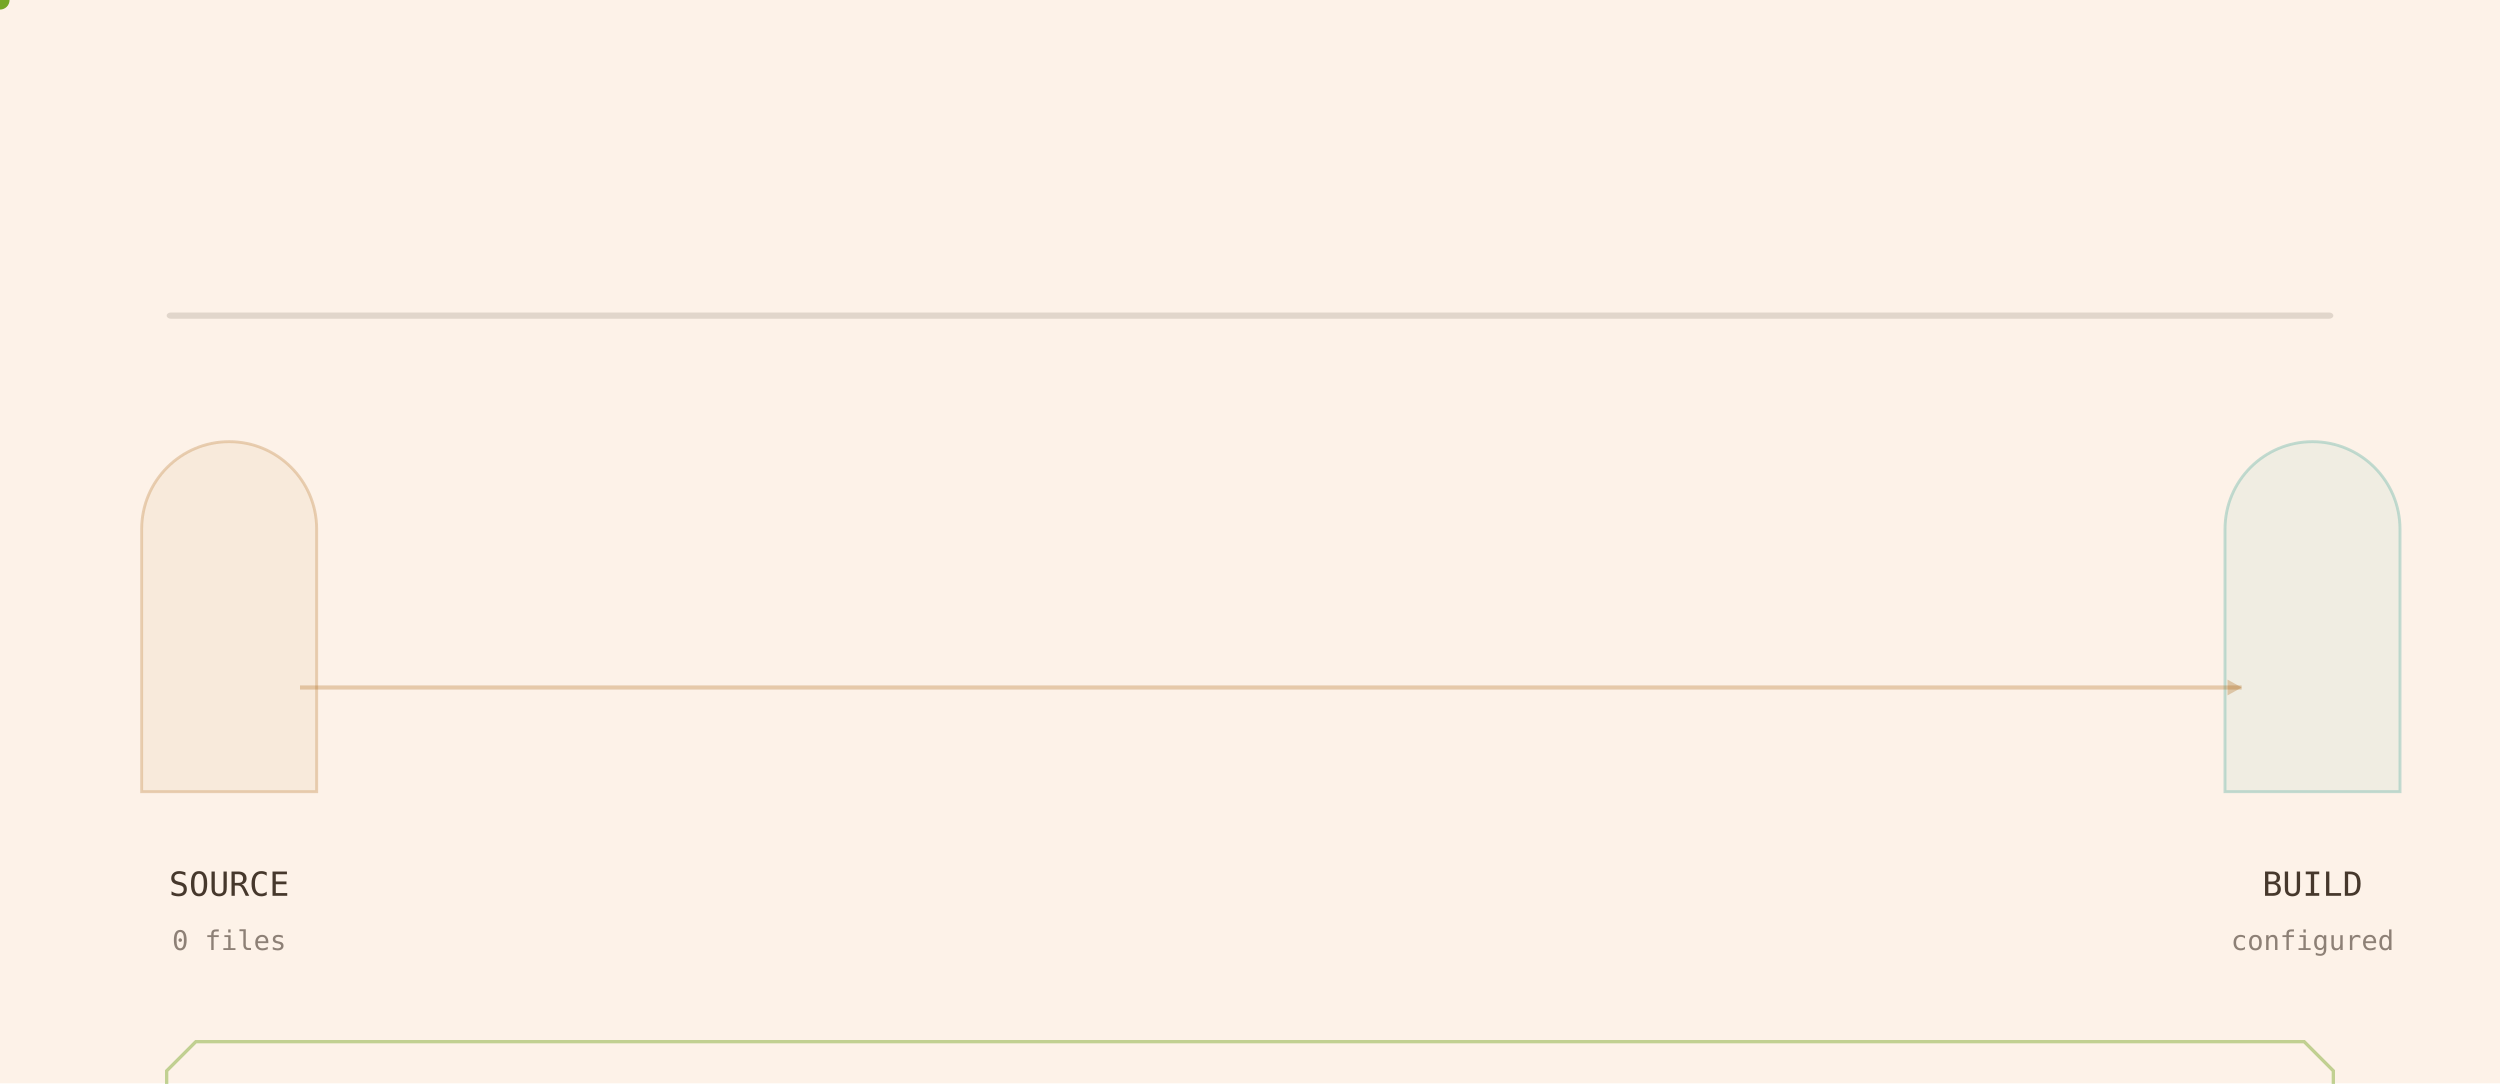
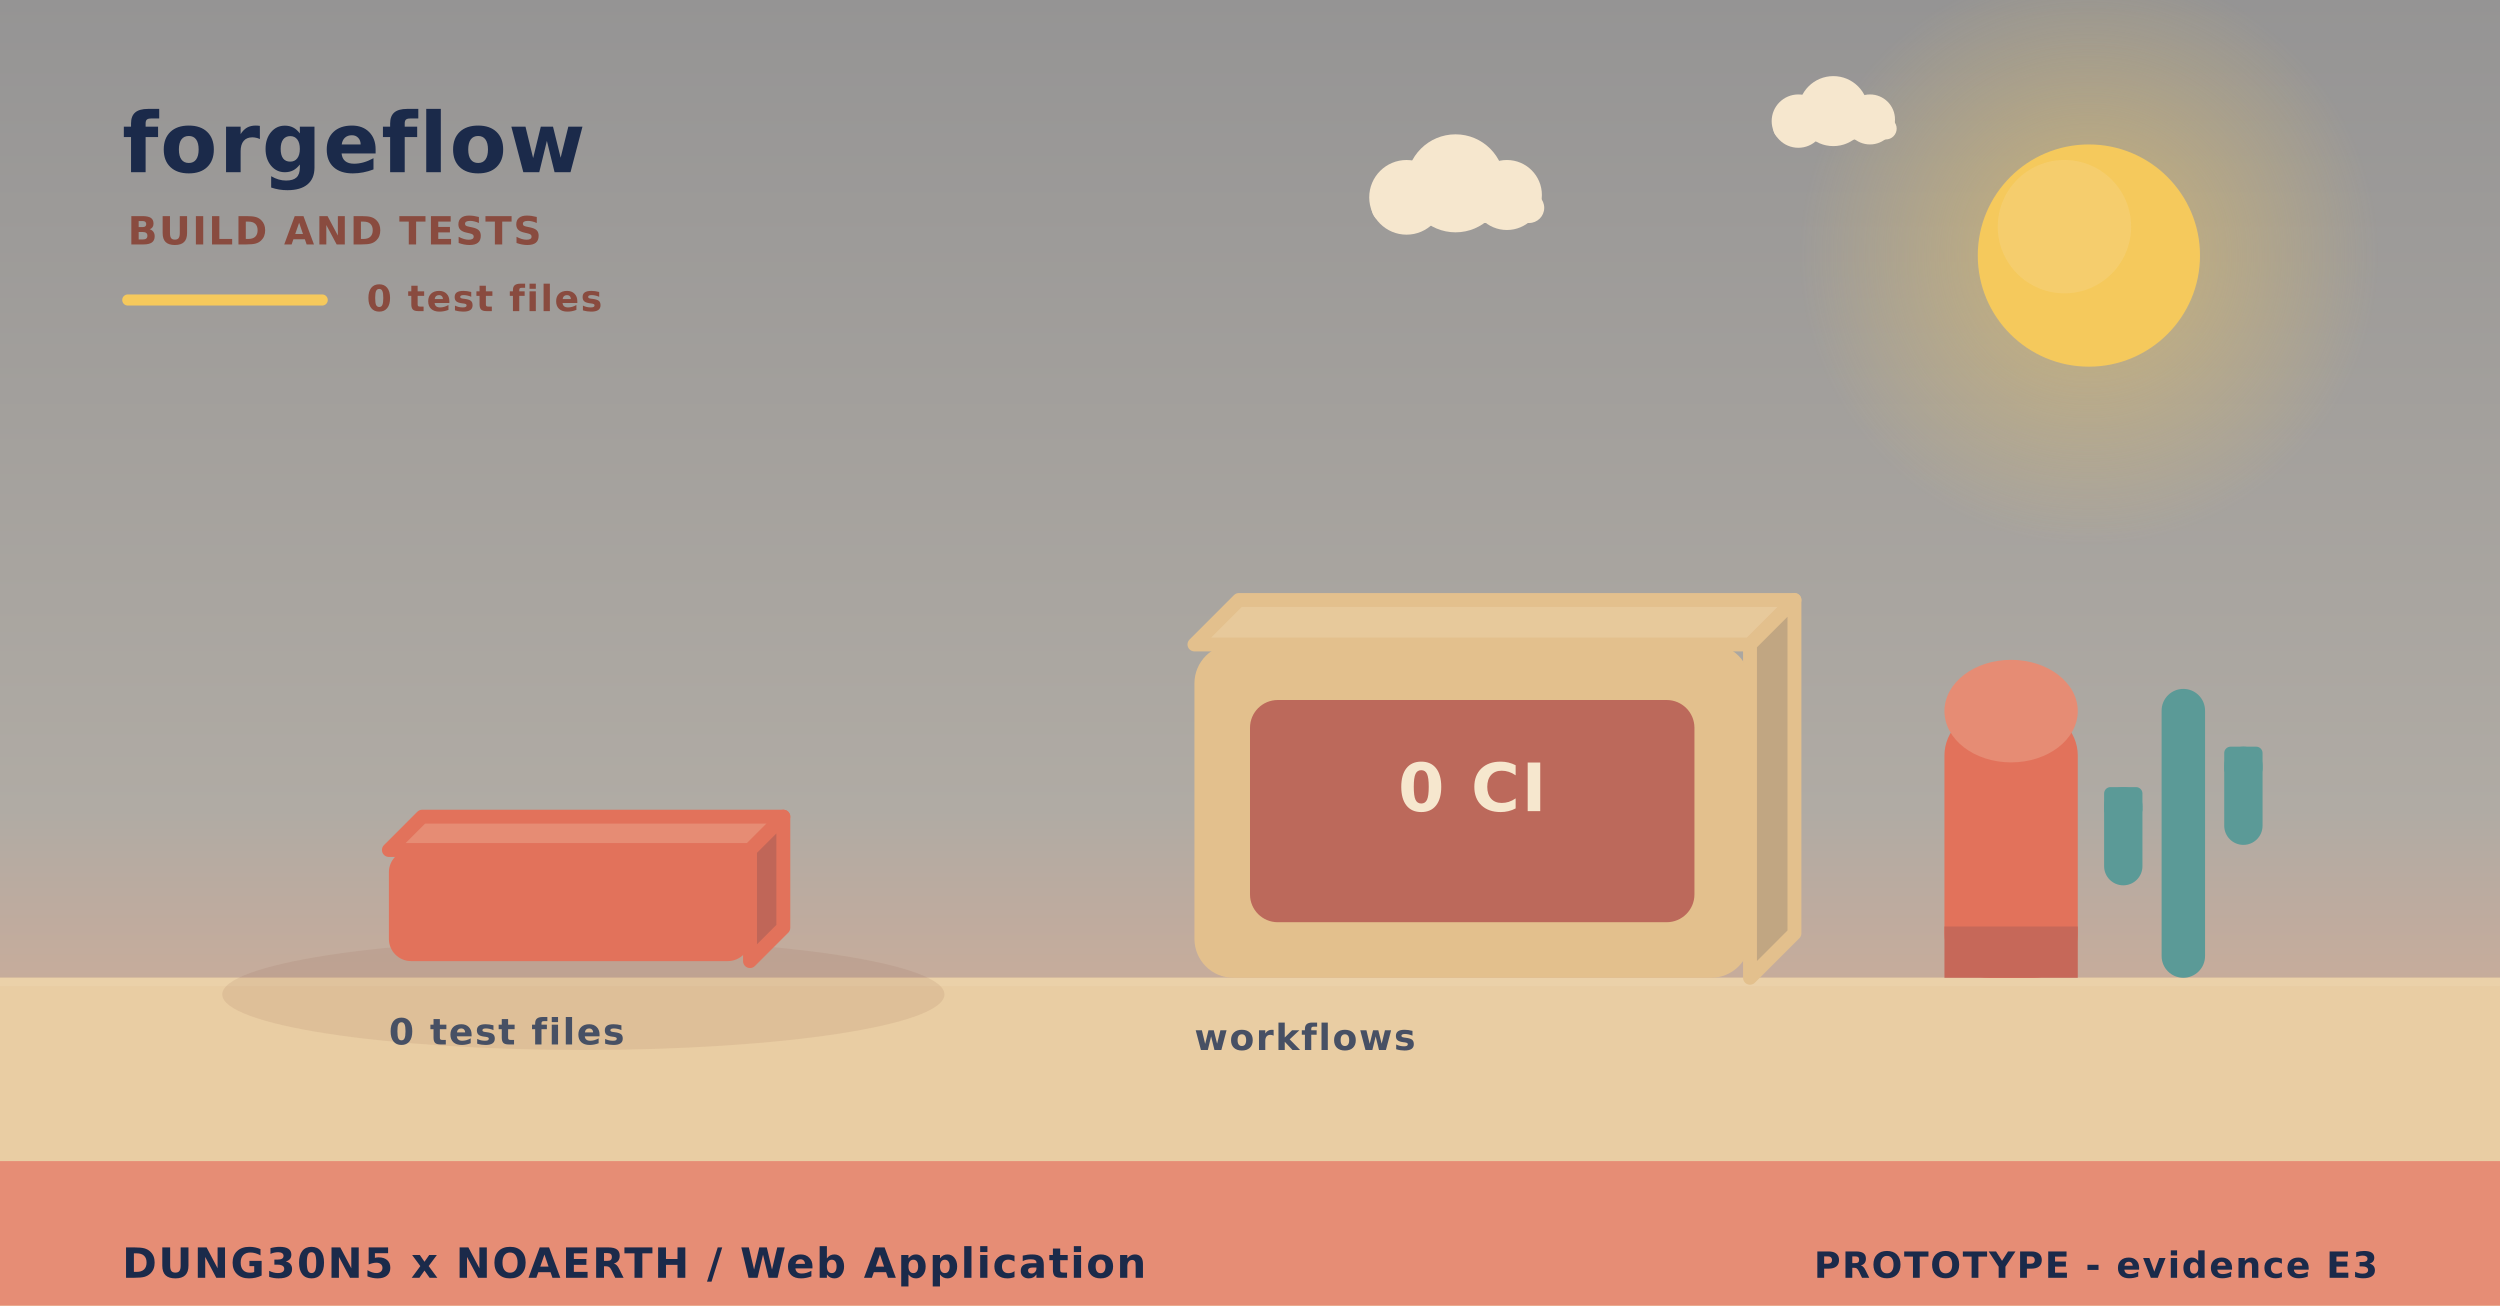
- <svg xmlns="http://www.w3.org/2000/svg" viewBox="0 0 1200 520" width="1200" height="520" role="img" aria-label="forgeflow build evidence">
-   <rect width="1200" height="520" fill="#fdf2e8" />
-   <defs>
-     <linearGradient id="gb" x1="0" y1="0" x2="1" y2="1">
-       <stop offset="0%" stop-color="#a95d05" />
-       <stop offset="100%" stop-color="#109081" />
-     </linearGradient>
-   </defs>
-   <rect x="80.00" y="150.00" width="1040.00" height="3.00" rx="2.00" fill="rgba(50,36,24,0.140)" opacity="1.00" />
-   <path d="M68.00,380.00 L68.00,254.00 A42.00,42.00 0 0 1 152.00,254.00 L152.00,380.00 Z" fill="rgba(169,93,5,0.100)" opacity="0.55" stroke="rgba(169,93,5,0.450)" stroke-width="1.4" />
-   <polygon points="-192.26,189.00 -136.83,221.00 -136.83,157.00 -192.26,125.00" fill="#3c5c0a" opacity="0.95" />
-   <polygon points="-247.68,221.00 -192.26,253.00 -192.26,189.00 -247.68,157.00" fill="#0c7065" opacity="0.95" />
-   <polygon points="-192.26,125.00 -136.83,157.00 -192.26,189.00 -247.68,157.00" fill="#a95d05" opacity="0.95" />
-   <text x="110" y="430" font-family="ui-monospace,Menlo,monospace" font-size="16" fill="rgba(50,36,24,0.900)" text-anchor="middle">SOURCE</text>
-   <text x="110" y="456" font-family="ui-monospace,Menlo,monospace" font-size="13" fill="rgba(50,36,24,0.550)" text-anchor="middle">0 files</text>
-   <path d="M1068.00,380.00 L1068.00,254.00 A42.00,42.00 0 0 1 1152.00,254.00 L1152.00,380.00 Z" fill="rgba(16,144,129,0.100)" opacity="0.55" stroke="rgba(16,144,129,0.450)" stroke-width="1.4" />
-   <polygon points="673.77,689.00 729.19,721.00 729.19,657.00 673.77,625.00" fill="#3c5c0a" opacity="0.95" />
-   <polygon points="618.34,721.00 673.77,753.00 673.77,689.00 618.34,657.00" fill="#0c7065" opacity="0.95" />
-   <polygon points="673.77,625.00 729.19,657.00 673.77,689.00 618.34,657.00" fill="#109081" opacity="0.95" />
-   <text x="1110" y="430" font-family="ui-monospace,Menlo,monospace" font-size="16" fill="rgba(50,36,24,0.900)" text-anchor="middle">BUILD</text>
-   <text x="1110" y="456" font-family="ui-monospace,Menlo,monospace" font-size="13" fill="rgba(50,36,24,0.550)" text-anchor="middle">configured</text>
-   <line x1="144.00" y1="330.00" x2="1076.00" y2="330.00" stroke="rgba(169,93,5,0.500)" stroke-width="2.00" opacity="0.55" />
-   <polygon points="1076.00,330.00 1069.20,326.20 1069.20,333.80" fill="rgba(169,93,5,0.500)" opacity="0.55" />
-   <g opacity="0.9">
-     <circle cx="0.00" cy="0.00" r="4.60" fill="#679f11" opacity="1.00" />
-     <animateTransform attributeName="transform" type="translate" values="144.00,330.00 1076.00,330.00" dur="3.833s" begin="0.0s" repeatCount="indefinite" />
-     <animateTransform attributeName="transform" type="translate" values="1076.00,330.00 144.00,330.00" dur="3.833s" begin="1.917s" repeatCount="indefinite" />
+ <svg xmlns="http://www.w3.org/2000/svg" width="900" height="470" viewBox="0 0 900 470" role="img" aria-label="forgeflow - how it is verified">
+   <linearGradient id="skyb" x1="0" y1="0" x2="0" y2="1">
+     <stop offset="0" stop-color="#959494" />
+     <stop offset="0.62" stop-color="#b0aba4" />
+     <stop offset="1" stop-color="#f3ad8a" />
+   </linearGradient>
+   <rect width="900" height="470" fill="url(#skyb)" />
+   <radialGradient id="sunb">
+     <stop offset="0.35" stop-color="#f5c95c" stop-opacity="0.34" />
+     <stop offset="1" stop-color="#f5c95c" stop-opacity="0" />
+   </radialGradient>
+   <circle cx="752" cy="92" r="104" fill="url(#sunb)" />
+   <circle cx="752" cy="92" r="40" fill="#f5c95c" />
+   <circle cx="743.2" cy="81.6" r="24" fill="#f5d27e" opacity="0.5" />
+   <g>
+     <circle cx="524" cy="66" r="17.64" fill="#f6e7ce" />
+     <circle cx="506.36" cy="71.04" r="13.44" fill="#f6e7ce" />
+     <circle cx="542.48" cy="70.2" r="12.6" fill="#f6e7ce" />
+     <rect x="493.76" y="69.36" width="62.16" height="10.92" rx="5.46" fill="#f6e7ce" />
+     <animateTransform attributeName="transform" type="translate" values="0 0;24 0;0 0" dur="36s" begin="0s" repeatCount="indefinite" />
  </g>
-   <path d="M94.00,500.00 H1106.00 L1120.00,514.00 V546.00 L1106.00,560.00 H94.00 L80.00,546.00 V514.00 Z" fill="none" stroke="rgba(103,159,17,0.500)" stroke-width="1.60" opacity="0.80" />
-   <text x="600" y="536" font-family="ui-monospace,Menlo,monospace" font-size="16" fill="rgba(103,159,17,0.950)" text-anchor="middle">no test suite present in this repository — shown as measured, not implied</text>
+   <g>
+     <circle cx="660" cy="40" r="12.6" fill="#f6e7ce" />
+     <circle cx="647.4" cy="43.6" r="9.6" fill="#f6e7ce" />
+     <circle cx="673.2" cy="43" r="9" fill="#f6e7ce" />
+     <rect x="638.4" y="42.4" width="44.4" height="7.8" rx="3.9" fill="#f6e7ce" />
+     <animateTransform attributeName="transform" type="translate" values="0 0;-18 0;0 0" dur="46s" begin="3s" repeatCount="indefinite" />
+   </g>
+   <rect x="0" y="352" width="900" height="118" fill="#e9cda3" />
+   <rect x="0" y="352" width="900" height="3" fill="#ebd1a9" />
+   <text x="44" y="62" font-family="Verdana,DejaVu Sans,sans-serif" font-size="30" font-weight="700" letter-spacing="0.6" fill="#1b2a4a" text-anchor="start">forgeflow</text>
+   <text x="46" y="88" font-family="Verdana,DejaVu Sans,sans-serif" font-size="14" font-weight="700" letter-spacing="0.6" fill="#894b3f" text-anchor="start">BUILD AND TESTS</text>
+   <rect x="44" y="106" width="74" height="4" rx="2" fill="#f5c95c" />
+   <text x="132" y="112" font-family="Verdana,DejaVu Sans,sans-serif" font-size="13" font-weight="700" letter-spacing="0.6" fill="#894b3f" text-anchor="start">0 test files</text>
+   <ellipse cx="210" cy="358" rx="130" ry="20" fill="rgba(138,90,68,0.11)" />
+   <g>
+     <path d="M140,306 L270,306 L282,294 L152,294 Z" fill="#e68c74" stroke="#e2725b" stroke-width="5" stroke-linejoin="round" />
+     <path d="M270,306 L282,294 L282,334 L270,346 Z" fill="#c06658" stroke="#e2725b" stroke-width="5" stroke-linejoin="round" />
+     <rect x="140" y="306" width="130" height="40" rx="8" fill="#e2725b" />
+     <animateTransform attributeName="transform" type="translate" values="0 10;0 0" dur="0.8s" begin="0.5s" fill="freeze" />
+   </g>
+   <text x="140" y="376" font-family="Verdana,DejaVu Sans,sans-serif" font-size="13" font-weight="700" letter-spacing="0.6" fill="#475064" text-anchor="start">0 test files</text>
+   <path d="M430,232 L630,232 L646,216 L446,216 Z" fill="#e7c99b" stroke="#e3c08d" stroke-width="5" stroke-linejoin="round" />
+   <path d="M630,232 L646,216 L646,336 L630,352 Z" fill="#c1a682" stroke="#e3c08d" stroke-width="5" stroke-linejoin="round" />
+   <rect x="430" y="232" width="200" height="120" rx="14" fill="#e3c08d" />
+   <rect x="450" y="252" width="160" height="80" rx="10" fill="#ba6458" opacity="0.94" />
+   <text x="530" y="292" font-family="Verdana,DejaVu Sans,sans-serif" font-size="24" font-weight="700" letter-spacing="0.6" fill="#f6e7ce" text-anchor="middle">0 CI</text>
+   <text x="430" y="378" font-family="Verdana,DejaVu Sans,sans-serif" font-size="13" font-weight="700" letter-spacing="0.6" fill="#475064" text-anchor="start">workflows</text>
+   <rect x="700" y="256" width="48" height="96" rx="16" fill="#e2725b" />
+   <ellipse cx="724" cy="256" rx="24" ry="18.46" fill="#e68c74" />
+   <rect x="700" y="333.54" width="48" height="18.46" fill="#c66859" />
+   <rect x="778.18" y="248" width="15.64" height="104" rx="7.82" fill="#5b9a97" />
+   <rect x="757.48" y="283.36" width="13.8" height="35.36" rx="6.9" fill="#5b9a97" />
+   <rect x="757.48" y="283.36" width="13.8" height="10.4" rx="2.3" fill="#5b9a97" />
+   <rect x="800.72" y="268.8" width="13.8" height="35.36" rx="6.9" fill="#5b9a97" />
+   <rect x="800.72" y="268.8" width="13.8" height="10.4" rx="2.3" fill="#5b9a97" />
+   <rect x="0" y="418" width="900" height="52" rx="0" fill="#e68972" opacity="0.94" />
+   <text x="44" y="460" font-family="Verdana,DejaVu Sans,sans-serif" font-size="15" font-weight="700" letter-spacing="0.6" fill="#1b2a4a" text-anchor="start">DUNG30N5 x NOAERTH  /  Web Application</text>
+   <text x="856" y="460" font-family="Verdana,DejaVu Sans,sans-serif" font-size="13" font-weight="700" letter-spacing="0.6" fill="#1b2a4a" text-anchor="end">PROTOTYPE  -  evidence E3</text>
</svg>
